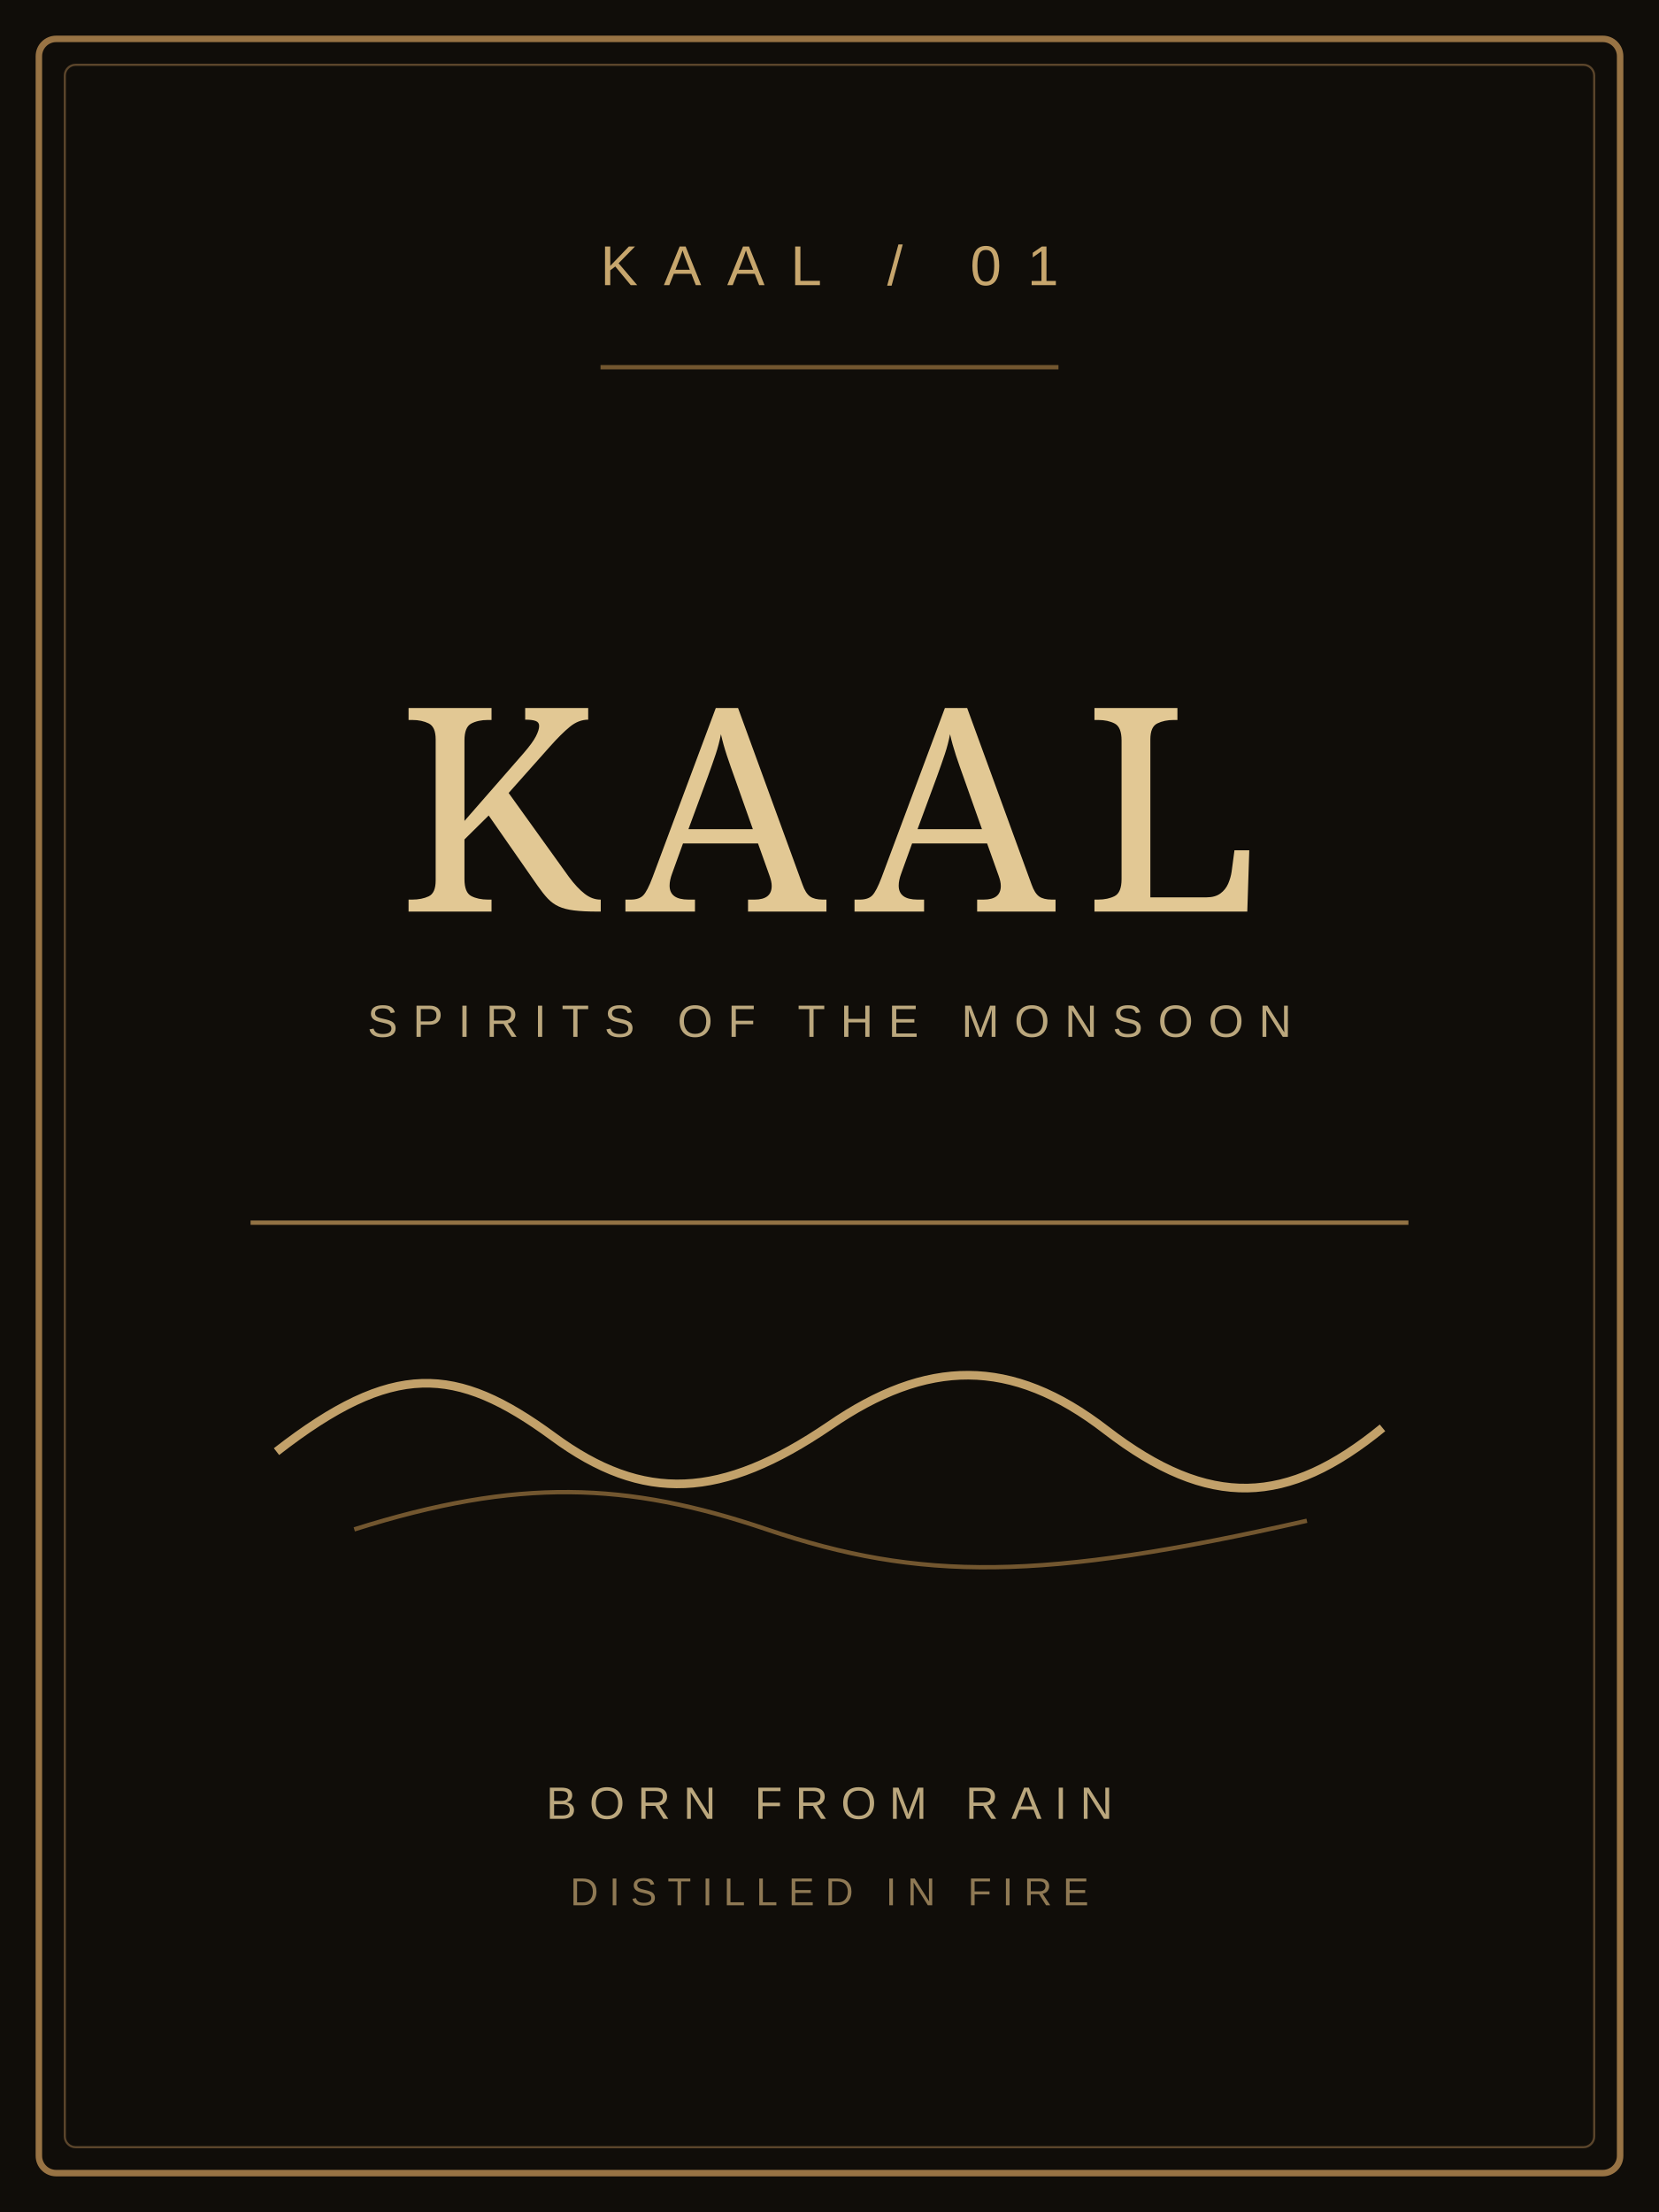
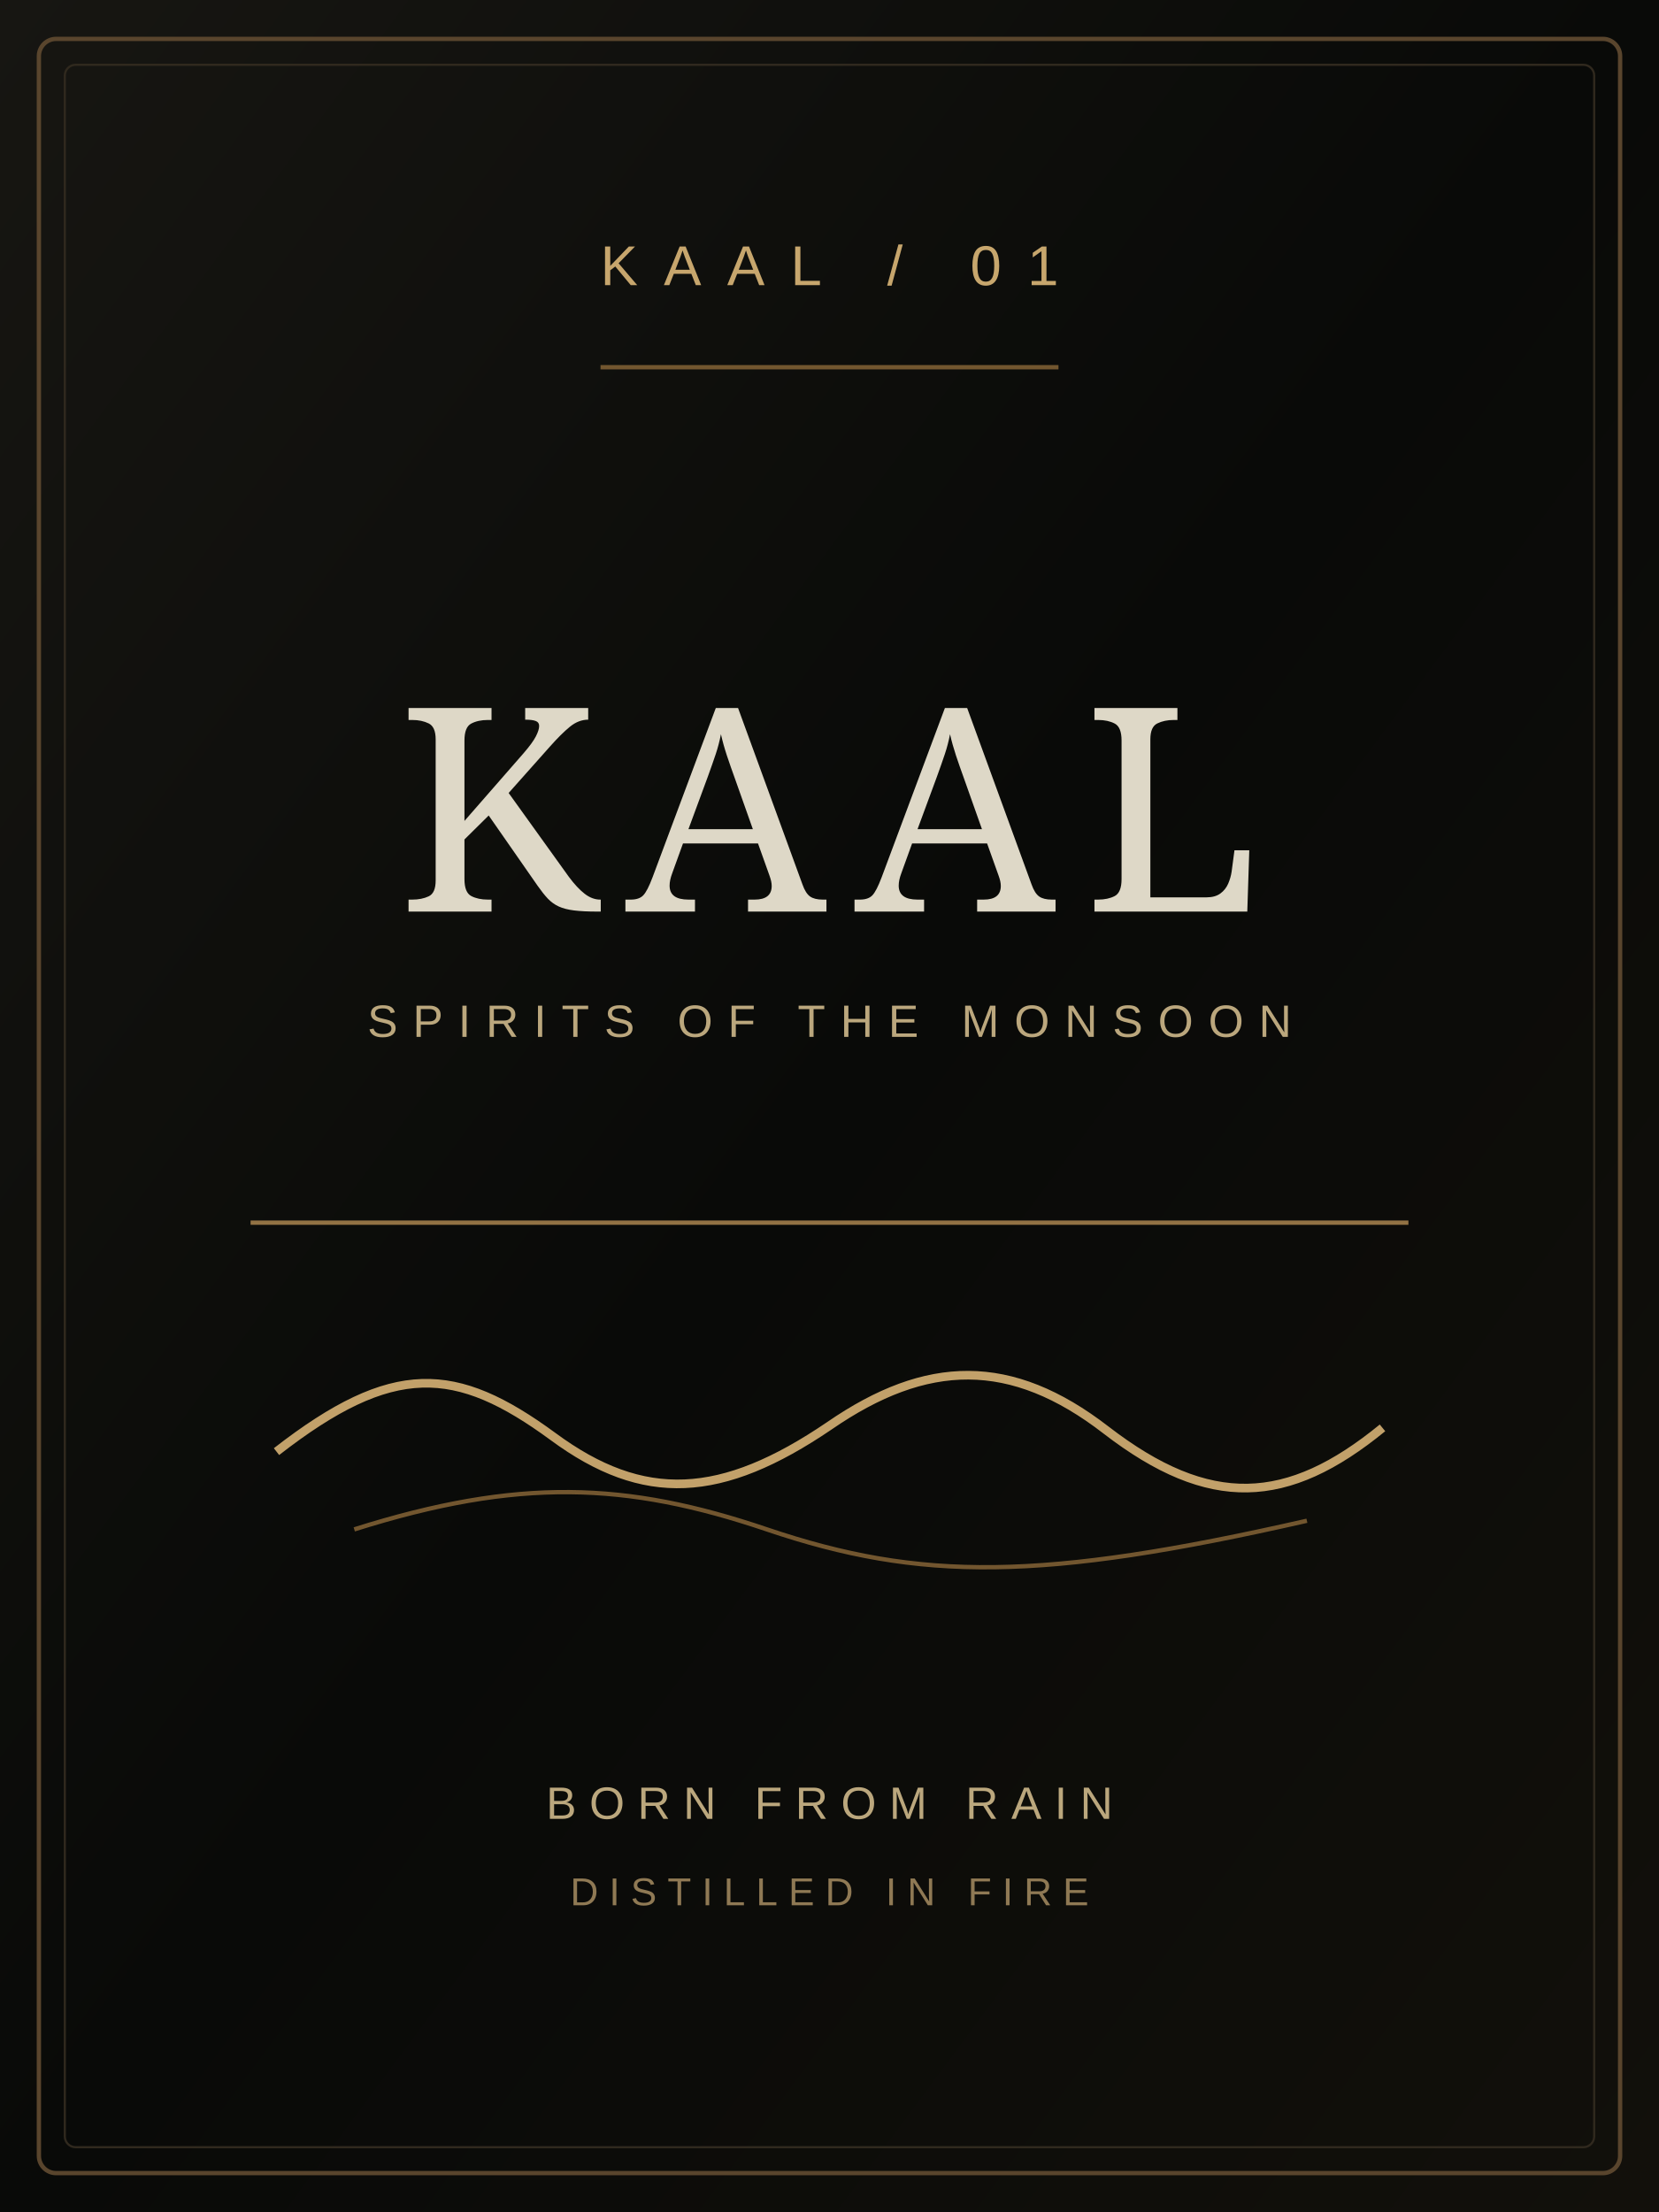
<svg xmlns="http://www.w3.org/2000/svg" width="768" height="1024" viewBox="0 0 768 1024">
-   <rect width="768" height="1024" fill="#100d09" />
-   <rect x="18" y="18" width="732" height="988" rx="8" fill="none" stroke="#987344" stroke-width="3" />
-   <rect x="30" y="30" width="708" height="964" rx="5" fill="none" stroke="#5b452b" stroke-width="1" />
+   <defs>
+     <linearGradient id="label" x1="0" y1="0" x2="1" y2="1">
+       <stop offset="0" stop-color="#171612" />
+       <stop offset="0.5" stop-color="#090a08" />
+       <stop offset="1" stop-color="#12100b" />
+     </linearGradient>
+   </defs>
+   <rect width="768" height="1024" fill="url(#label)" />
+   <rect x="18" y="18" width="732" height="988" rx="8" fill="none" stroke="#59452d" stroke-width="2" />
+   <rect x="30" y="30" width="708" height="964" rx="5" fill="none" stroke="#30291e" stroke-width="1" />
  <text x="384" y="132" text-anchor="middle" font-family="Arial, sans-serif" font-size="26" letter-spacing="12" fill="#c7a66d">
    KAAL / 01
  </text>
  <line x1="278" y1="170" x2="490" y2="170" stroke="#72562f" stroke-width="2" />
-   <text x="384" y="422" text-anchor="middle" font-family="Georgia, serif" font-size="132" letter-spacing="13" fill="#e2c894">
+   <text x="384" y="422" text-anchor="middle" font-family="Georgia, serif" font-size="132" letter-spacing="13" fill="#ded8c7">
    KAAL
  </text>
  <text x="384" y="480" text-anchor="middle" font-family="Arial, sans-serif" font-size="21" letter-spacing="7" fill="#bba77d">
    SPIRITS OF THE MONSOON
  </text>
  <line x1="116" y1="566" x2="652" y2="566" stroke="#927244" stroke-width="2" />
  <path d="M128 672c54-42 83-40 128-7 42 31 78 29 128-5 45-31 84-32 128 2 48 37 84 35 128-1" fill="none" stroke="#c2a16a" stroke-width="4" />
  <path d="M164 708c76-24 126-22 191 0 71 24 127 24 250-4" fill="none" stroke="#72562f" stroke-width="2" />
  <text x="384" y="842" text-anchor="middle" font-family="Arial, sans-serif" font-size="21" letter-spacing="6" fill="#bba77d">
    BORN FROM RAIN
  </text>
  <text x="384" y="882" text-anchor="middle" font-family="Arial, sans-serif" font-size="18" letter-spacing="5" fill="#8f7954">
    DISTILLED IN FIRE
  </text>
</svg>
